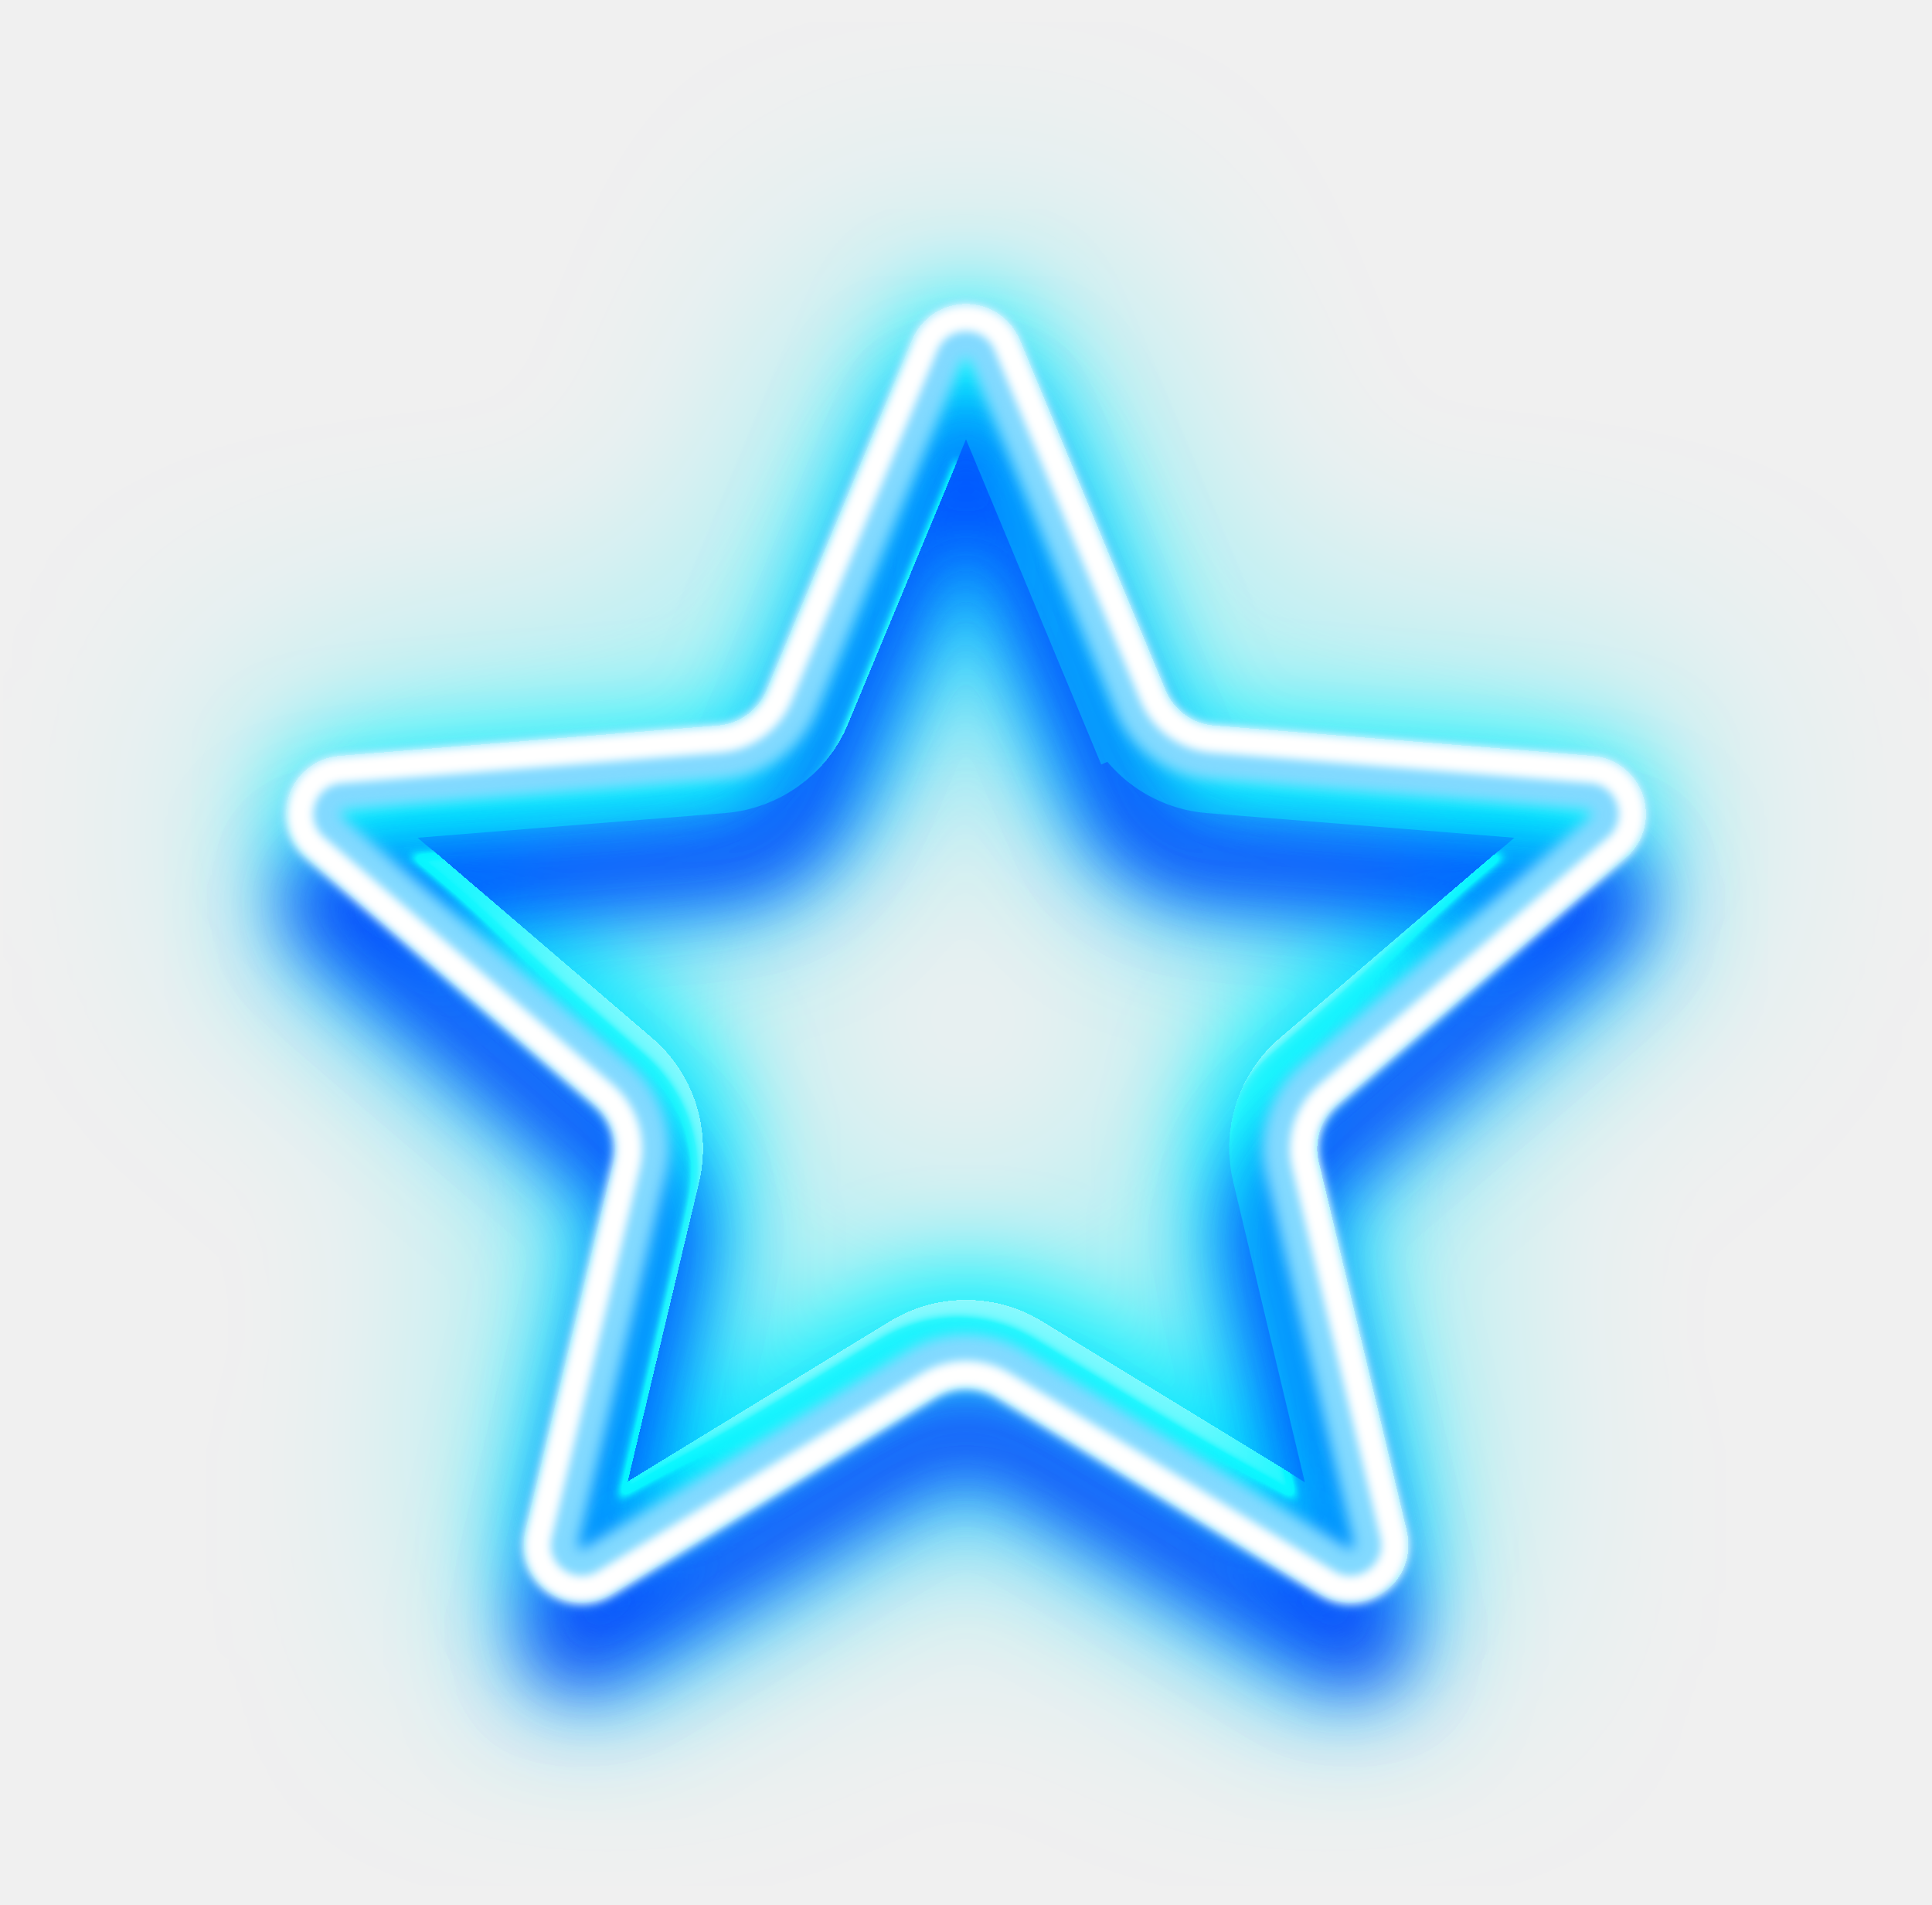
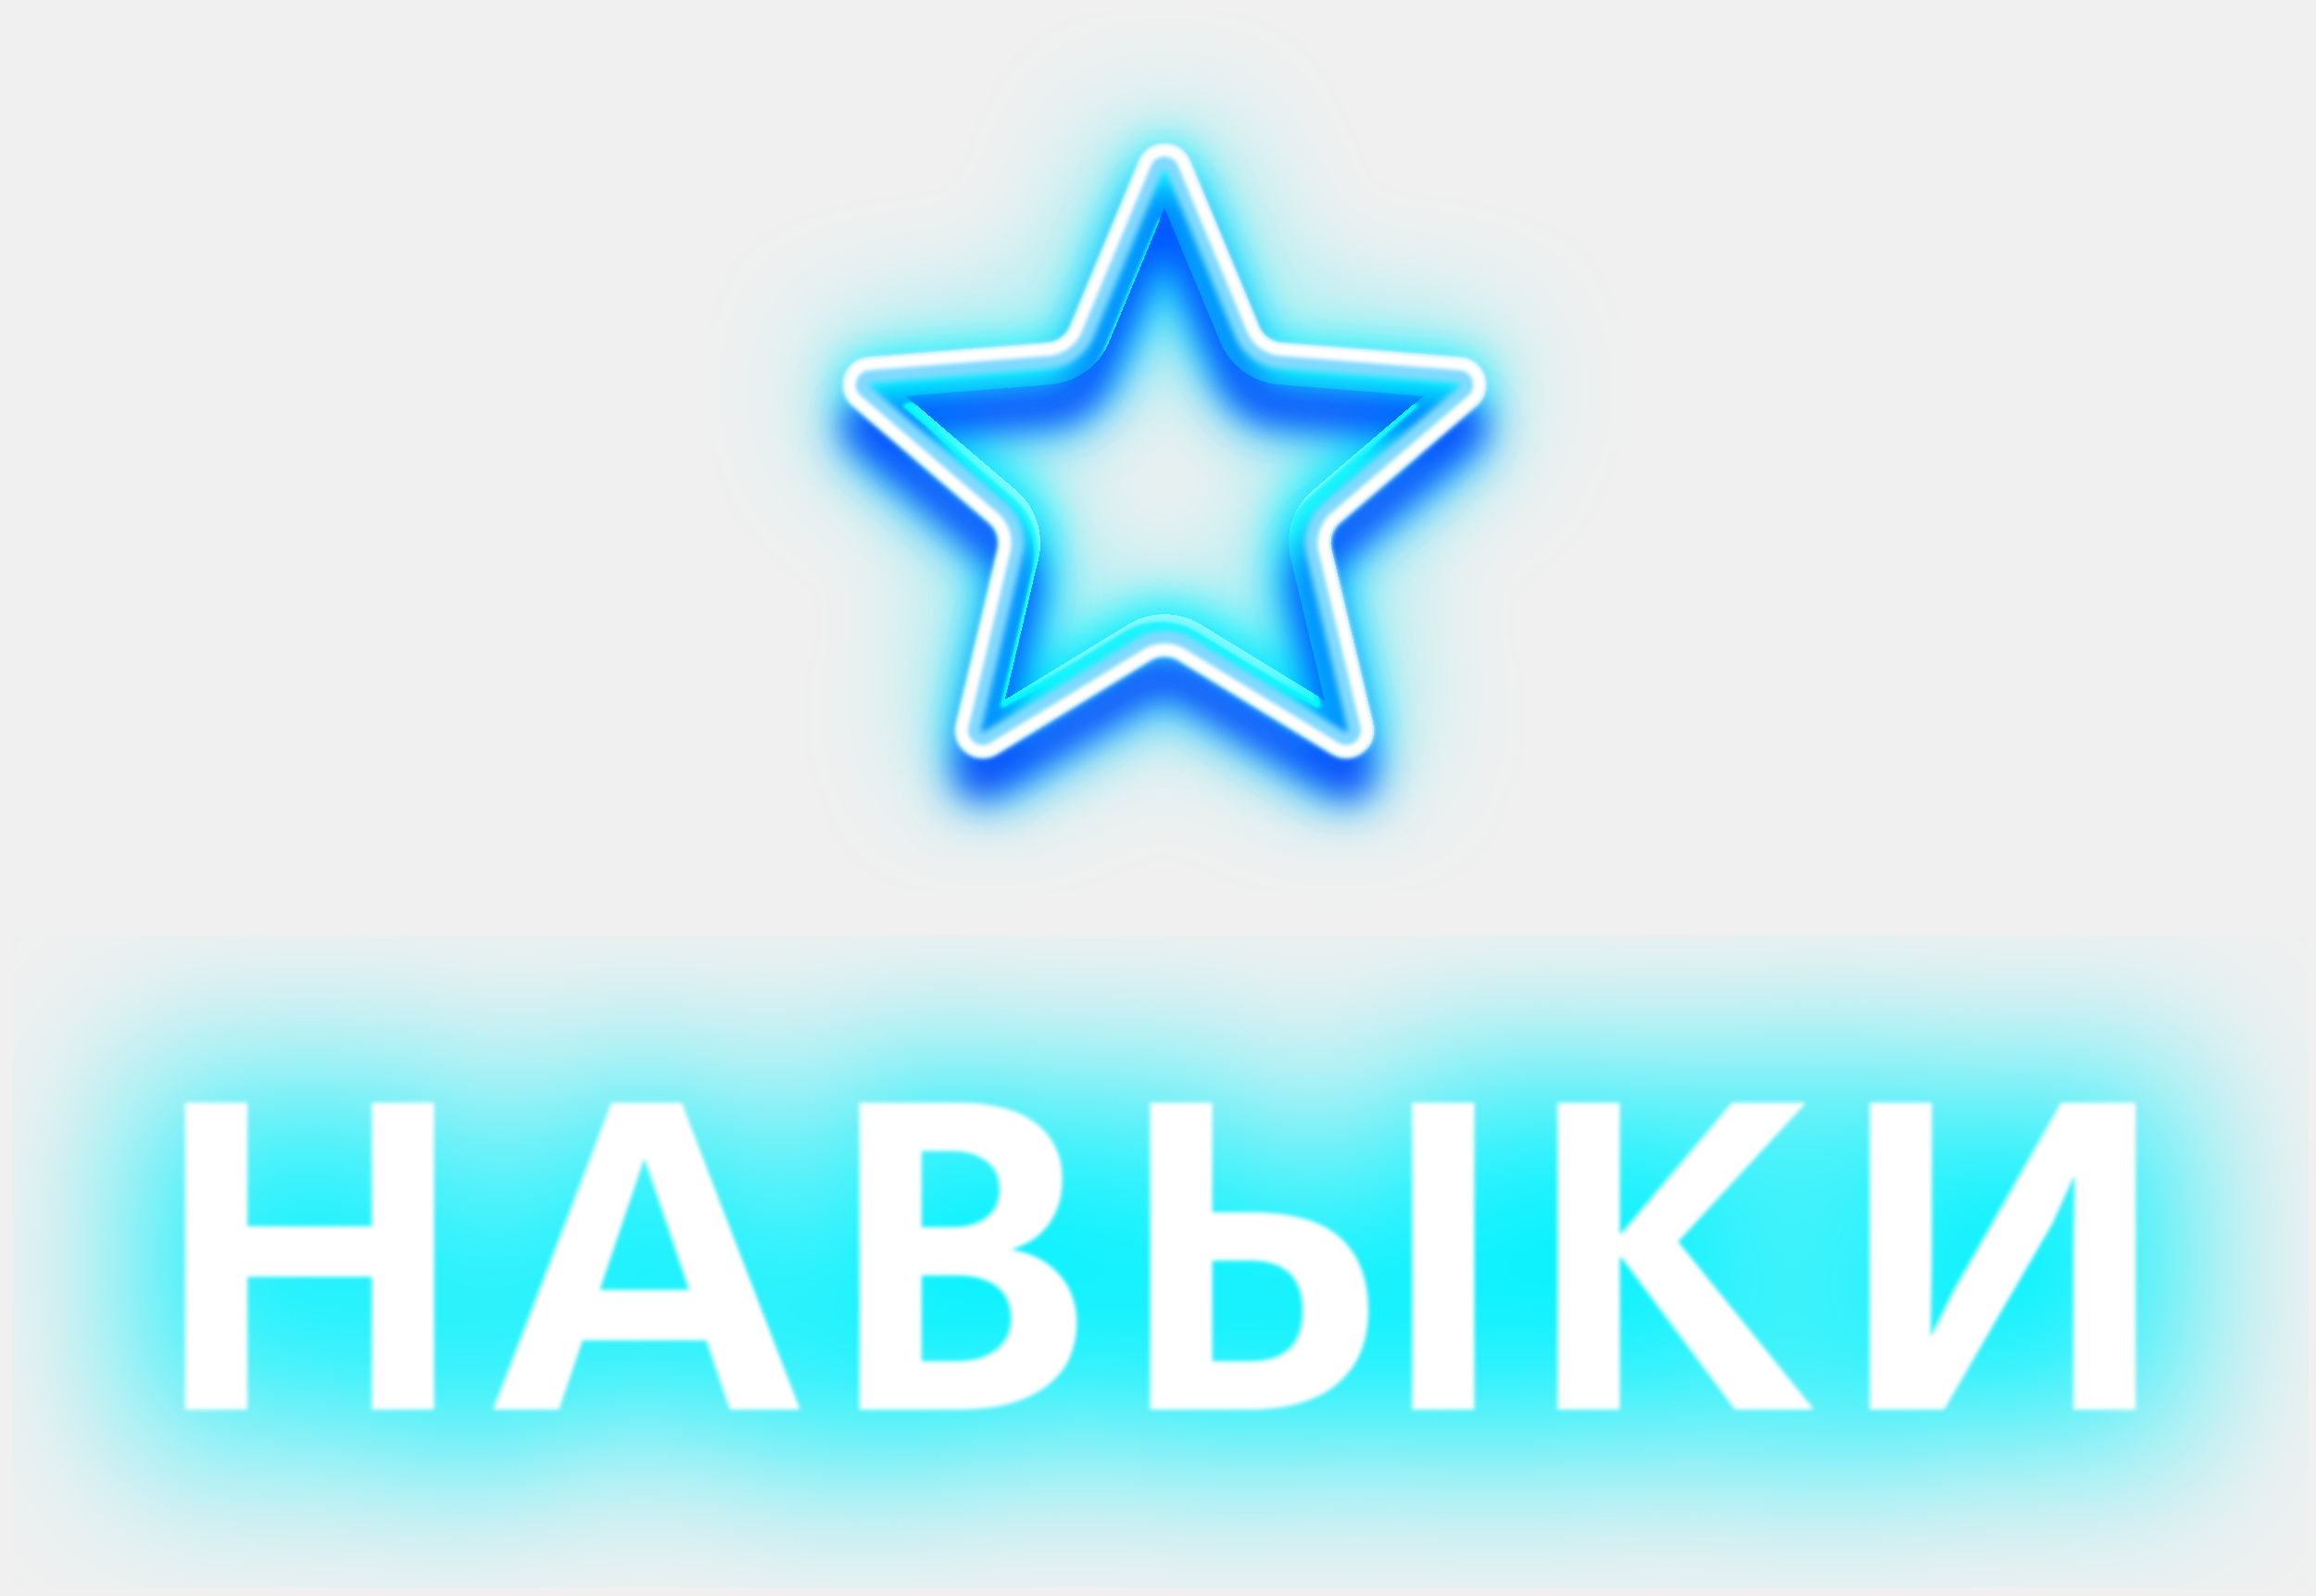
- <svg xmlns="http://www.w3.org/2000/svg" viewBox="0 0 71 70" fill="none">
-   <g style="mix-blend-mode:hard-light" filter="url(#filter0_f_474_15980)">
-     <path d="M35.023 13.108C35.199 12.683 35.8 12.683 35.977 13.108L41.336 25.992L42.819 25.375L41.336 25.992C41.873 27.284 43.088 28.166 44.482 28.278L58.392 29.393C58.85 29.43 59.036 30.002 58.687 30.301L48.089 39.379C47.027 40.289 46.563 41.717 46.887 43.077L50.125 56.651C50.232 57.098 49.745 57.452 49.353 57.212L37.444 49.938C36.251 49.209 34.749 49.209 33.556 49.938L21.647 57.212C21.254 57.452 20.768 57.098 20.875 56.651L24.113 43.077C24.437 41.717 23.973 40.289 22.911 39.379L12.313 30.301C11.964 30.002 12.15 29.43 12.608 29.393L26.518 28.278C27.912 28.166 29.127 27.284 29.664 25.992L35.023 13.108Z" stroke="#0094FF" stroke-width="3.213" />
+ <svg xmlns="http://www.w3.org/2000/svg" viewBox="0 0 180 124" fill="none">
+   <g style="mix-blend-mode:hard-light" filter="url(#filter0_f_474_15979)">
+     <path d="M90.977 13.108L96.336 25.992C96.873 27.284 98.088 28.166 99.482 28.278L113.392 29.393C113.85 29.43 114.036 30.002 113.687 30.301L103.089 39.379C102.027 40.289 101.563 41.717 101.887 43.077L105.125 56.651C105.232 57.098 104.745 57.452 104.353 57.212L92.444 49.938C91.251 49.209 89.749 49.209 88.556 49.938L76.647 57.212C76.254 57.452 75.768 57.098 75.875 56.651L79.112 43.077C79.437 41.717 78.973 40.289 77.911 39.379L67.313 30.301C66.964 30.002 67.15 29.43 67.608 29.393L81.518 28.278C82.912 28.166 84.127 27.284 84.664 25.992L90.023 13.108C90.199 12.683 90.8 12.683 90.977 13.108Z" stroke="#0094FF" stroke-width="3.213" />
  </g>
-   <g style="mix-blend-mode:hard-light" filter="url(#filter1_f_474_15980)">
-     <path d="M35.479 13.298C35.481 13.292 35.483 13.288 35.485 13.285C35.489 13.284 35.494 13.284 35.5 13.284C35.506 13.284 35.511 13.284 35.515 13.285C35.517 13.288 35.518 13.292 35.521 13.298L40.88 26.182L42.819 25.375L40.88 26.182C41.488 27.645 42.864 28.644 44.443 28.771L58.353 29.886C58.358 29.887 58.363 29.887 58.366 29.888C58.368 29.891 58.37 29.896 58.372 29.901C58.374 29.907 58.375 29.912 58.376 29.916C58.373 29.919 58.37 29.922 58.365 29.925L47.767 39.004C46.564 40.034 46.039 41.651 46.407 43.192L49.644 56.766C49.646 56.772 49.647 56.776 49.647 56.779C49.644 56.782 49.64 56.786 49.636 56.789C49.631 56.793 49.627 56.795 49.623 56.797C49.622 56.797 49.621 56.796 49.62 56.796C49.618 56.794 49.615 56.792 49.611 56.79L37.702 49.516C36.35 48.691 34.65 48.691 33.298 49.516L21.389 56.79C21.384 56.793 21.38 56.795 21.377 56.797C21.373 56.795 21.369 56.793 21.364 56.789C21.36 56.787 21.357 56.784 21.355 56.781C21.354 56.781 21.353 56.78 21.353 56.779C21.353 56.776 21.354 56.772 21.355 56.766L24.593 43.192C24.961 41.651 24.436 40.034 23.233 39.004L12.634 29.925C12.63 29.922 12.627 29.919 12.624 29.916C12.625 29.912 12.626 29.907 12.628 29.901C12.63 29.896 12.632 29.891 12.633 29.888C12.637 29.887 12.642 29.887 12.647 29.886L26.557 28.771C28.136 28.644 29.512 27.645 30.12 26.182L35.479 13.298Z" stroke="#0094FF" stroke-width="4.202" />
+   <g style="mix-blend-mode:hard-light" filter="url(#filter1_f_474_15979)">
+     <path d="M90.521 13.298L95.88 26.182C96.488 27.645 97.864 28.644 99.442 28.771L113.353 29.886C113.358 29.887 113.363 29.887 113.366 29.888C113.368 29.891 113.37 29.896 113.372 29.901C113.374 29.907 113.375 29.912 113.376 29.916C113.373 29.919 113.37 29.922 113.365 29.925L102.767 39.004C101.564 40.034 101.039 41.651 101.406 43.192L104.644 56.766C104.646 56.772 104.647 56.776 104.647 56.779C104.644 56.782 104.64 56.786 104.636 56.789C104.631 56.793 104.627 56.795 104.623 56.797C104.62 56.795 104.616 56.793 104.611 56.79L92.702 49.516C91.35 48.691 89.65 48.691 88.298 49.516L76.389 56.79C76.384 56.793 76.38 56.795 76.377 56.797C76.373 56.795 76.369 56.793 76.364 56.789C76.359 56.786 76.356 56.782 76.353 56.779C76.353 56.776 76.354 56.772 76.356 56.766L79.593 43.192C79.961 41.651 79.436 40.034 78.233 39.004L67.635 29.925C67.63 29.922 67.627 29.919 67.624 29.916C67.625 29.912 67.626 29.907 67.628 29.901C67.629 29.896 67.632 29.891 67.633 29.888C67.637 29.887 67.642 29.887 67.647 29.886L81.557 28.771C83.136 28.644 84.512 27.645 85.12 26.182L90.479 13.298C90.481 13.292 90.483 13.288 90.485 13.285C90.489 13.284 90.494 13.284 90.5 13.284C90.506 13.284 90.511 13.284 90.515 13.285C90.516 13.288 90.518 13.292 90.521 13.298Z" stroke="#0094FF" stroke-width="4.202" />
  </g>
-   <g style="mix-blend-mode:hard-light" filter="url(#filter2_ddi_474_15980)">
-     <path d="M35.023 13.108C35.199 12.683 35.8 12.683 35.977 13.108L41.336 25.992L42.819 25.375L41.336 25.992C41.873 27.284 43.088 28.166 44.482 28.278L58.392 29.393C58.85 29.43 59.036 30.002 58.687 30.301L48.089 39.379C47.027 40.289 46.563 41.717 46.887 43.077L50.125 56.651C50.232 57.098 49.745 57.452 49.353 57.212L37.444 49.938C36.251 49.209 34.749 49.209 33.556 49.938L21.647 57.212C21.254 57.452 20.768 57.098 20.875 56.651L24.113 43.077C24.437 41.717 23.973 40.289 22.911 39.379L12.313 30.301C11.964 30.002 12.15 29.43 12.608 29.393L26.518 28.278C27.912 28.166 29.127 27.284 29.664 25.992L35.023 13.108Z" stroke="#00B3FF" stroke-opacity="0.2" stroke-width="3.213" />
+   <g style="mix-blend-mode:hard-light" filter="url(#filter2_ddi_474_15979)">
+     <path d="M90.977 13.108L96.336 25.992C96.873 27.284 98.088 28.166 99.482 28.278L113.392 29.393C113.85 29.43 114.036 30.002 113.687 30.301L103.089 39.379C102.027 40.289 101.563 41.717 101.887 43.077L105.125 56.651C105.232 57.098 104.745 57.452 104.353 57.212L92.444 49.938C91.251 49.209 89.749 49.209 88.556 49.938L76.647 57.212C76.254 57.452 75.768 57.098 75.875 56.651L79.112 43.077C79.437 41.717 78.973 40.289 77.911 39.379L67.313 30.301C66.964 30.002 67.15 29.43 67.608 29.393L81.518 28.278C82.912 28.166 84.127 27.284 84.664 25.992L90.023 13.108C90.199 12.683 90.8 12.683 90.977 13.108Z" stroke="#00B3FF" stroke-opacity="0.2" stroke-width="3.213" />
  </g>
-   <g filter="url(#filter3_f_474_15980)">
-     <path d="M34.452 12.87C34.84 11.938 36.16 11.938 36.548 12.87L41.907 25.755C42.355 26.833 43.368 27.569 44.531 27.662L58.441 28.777C59.448 28.858 59.855 30.113 59.089 30.77L48.491 39.848C47.605 40.608 47.218 41.799 47.488 42.934L50.726 56.508C50.961 57.49 49.892 58.266 49.031 57.739L37.122 50.465C36.126 49.857 34.874 49.857 33.878 50.465L21.969 57.739C21.107 58.266 20.039 57.49 20.274 56.508L23.512 42.934C23.782 41.799 23.395 40.608 22.509 39.848L11.911 30.77C11.144 30.113 11.552 28.858 12.558 28.777L26.468 27.662C27.632 27.569 28.645 26.833 29.093 25.755L34.452 12.87Z" stroke="#82D9FF" stroke-width="1.977" />
+   <g filter="url(#filter3_f_474_15979)">
+     <path d="M91.548 12.87L96.907 25.755C97.355 26.833 98.368 27.569 99.531 27.662L113.442 28.777C114.448 28.858 114.856 30.113 114.089 30.77L103.491 39.848C102.605 40.608 102.218 41.799 102.488 42.934L105.726 56.508C105.96 57.49 104.892 58.266 104.031 57.739L92.122 50.465C91.126 49.857 89.874 49.857 88.878 50.465L76.969 57.739C76.107 58.266 75.039 57.49 75.274 56.508L78.511 42.934C78.782 41.799 78.395 40.608 77.509 39.848L66.911 30.77C66.144 30.113 66.552 28.858 67.558 28.777L81.469 27.662C82.632 27.569 83.645 26.833 84.093 25.755L89.452 12.87C89.84 11.938 91.16 11.938 91.548 12.87Z" stroke="#82D9FF" stroke-width="1.977" />
  </g>
-   <g filter="url(#filter4_f_474_15980)">
-     <path d="M33.996 12.681C34.552 11.343 36.448 11.343 37.004 12.681L42.363 25.565C42.74 26.472 43.592 27.091 44.571 27.169L58.481 28.285C59.925 28.4 60.511 30.203 59.411 31.145L48.813 40.224C48.067 40.862 47.742 41.864 47.969 42.819L51.207 56.393C51.543 57.803 50.01 58.917 48.773 58.161L36.864 50.887C36.027 50.376 34.973 50.376 34.135 50.887L22.226 58.161C20.99 58.917 19.456 57.803 19.793 56.393L23.031 42.819C23.258 41.864 22.933 40.862 22.187 40.224L11.589 31.145C10.489 30.203 11.075 28.4 12.519 28.285L26.429 27.169C27.407 27.091 28.26 26.472 28.637 25.565L33.996 12.681Z" stroke="white" stroke-width="0.989" />
+   <g filter="url(#filter4_f_474_15979)">
+     <path d="M92.004 12.681L97.363 25.565C97.74 26.472 98.592 27.091 99.571 27.169L113.481 28.285C114.925 28.4 115.511 30.203 114.411 31.145L103.813 40.224C103.067 40.862 102.742 41.864 102.969 42.819L106.207 56.393C106.543 57.803 105.01 58.917 103.773 58.161L91.864 50.887C91.027 50.376 89.973 50.376 89.135 50.887L77.226 58.161C75.99 58.917 74.457 57.803 74.793 56.393L78.031 42.819C78.258 41.864 77.933 40.862 77.187 40.224L66.589 31.145C65.489 30.203 66.075 28.4 67.519 28.285L81.429 27.169C82.407 27.091 83.26 26.472 83.637 25.565L88.996 12.681C89.552 11.343 91.448 11.343 92.004 12.681Z" stroke="white" stroke-width="0.989" />
+   </g>
+   <g style="mix-blend-mode:hard-light" filter="url(#filter5_f_474_15979)">
+     <path d="M19.221 86.14H22.124V83.237H19.221V86.14ZM19.221 95.745H16.318V98.648H19.221V95.745ZM28.894 95.745V98.648H31.797V95.745H28.894ZM28.894 86.14V83.237H25.991V86.14H28.894ZM33.73 86.14H36.633V83.237H33.73V86.14ZM33.73 109.982V112.885H36.633V109.982H33.73ZM28.894 109.982H25.991V112.885H28.894V109.982ZM28.894 99.662H31.797V96.758H28.894V99.662ZM19.221 99.662V96.758H16.318V99.662H19.221ZM19.221 109.982V112.885H22.124V109.982H19.221ZM14.384 109.982H11.481V112.885H14.384V109.982ZM14.384 86.14V83.237H11.481V86.14H14.384ZM16.318 86.14V95.745H22.124V86.14H16.318ZM19.221 98.648H28.894V92.842H19.221V98.648ZM31.797 95.745V86.14H25.991V95.745H31.797ZM28.894 89.043H33.73V83.237H28.894V89.043ZM30.827 86.14V109.982H36.633V86.14H30.827ZM33.73 107.079H28.894V112.885H33.73V107.079ZM31.797 109.982V99.662H25.991V109.982H31.797ZM28.894 96.758H19.221V102.565H28.894V96.758ZM16.318 99.662V109.982H22.124V99.662H16.318ZM19.221 107.079H14.384V112.885H19.221V107.079ZM17.287 109.982V86.14H11.481V109.982H17.287ZM14.384 89.043H19.221V83.237H14.384V89.043ZM47.525 86.14V83.237H45.533L44.816 85.095L47.525 86.14ZM52.974 86.14L55.683 85.095L54.966 83.237H52.974V86.14ZM62.17 109.982V112.885H66.402L64.879 108.937L62.17 109.982ZM56.721 109.982L53.974 110.921L54.645 112.885H56.721V109.982ZM54.882 104.6L57.629 103.661L56.957 101.697H54.882V104.6ZM45.277 104.6V101.697H43.201L42.53 103.661L45.277 104.6ZM43.438 109.982V112.885H45.513L46.185 110.921L43.438 109.982ZM38.328 109.982L35.62 108.937L34.097 112.885H38.328V109.982ZM53.553 100.683V103.586H57.602L56.303 99.751L53.553 100.683ZM50.113 90.534L52.863 89.602L52.195 87.63H50.113V90.534ZM50.045 90.534V87.63H47.964L47.296 89.602L50.045 90.534ZM46.605 100.683L43.856 99.751L42.556 103.586H46.605V100.683ZM47.525 89.043H52.974V83.237H47.525V89.043ZM50.266 87.184L59.462 111.026L64.879 108.937L55.683 85.095L50.266 87.184ZM62.17 107.079H56.721V112.885H62.17V107.079ZM59.468 109.043L57.629 103.661L52.135 105.539L53.974 110.921L59.468 109.043ZM54.882 101.697H45.277V107.503H54.882V101.697ZM42.53 103.661L40.691 109.043L46.185 110.921L48.024 105.539L42.53 103.661ZM43.438 107.079H38.328V112.885H43.438V107.079ZM41.037 111.026L50.233 87.184L44.816 85.095L35.62 108.937L41.037 111.026ZM56.303 99.751L52.863 89.602L47.364 91.465L50.804 101.615L56.303 99.751ZM50.113 87.63H50.045V93.436H50.113V87.63ZM47.296 89.602L43.856 99.751L49.355 101.615L52.795 91.465L47.296 89.602ZM46.605 103.586H53.553V97.78H46.605V103.586ZM77.82 86.514L77.1 89.327L77.131 89.335L77.162 89.342L77.82 86.514ZM80.306 87.604L78.59 89.945L78.633 89.977L78.678 90.008L80.306 87.604ZM81.941 89.444L79.36 90.773L79.385 90.82L79.411 90.867L81.941 89.444ZM82.18 94.314L79.478 93.253L79.478 93.253L82.18 94.314ZM81.226 95.915L79.062 93.979L79.033 94.012L79.005 94.045L81.226 95.915ZM80 96.937L81.399 99.48L81.399 99.48L80 96.937ZM78.671 97.516L77.797 94.747L75.768 95.388V97.516H78.671ZM78.671 97.584H75.768V100.055L78.208 100.45L78.671 97.584ZM82.316 99.491L80.122 101.393L80.134 101.406L80.146 101.42L82.316 99.491ZM83.269 105.588L80.523 104.646L80.515 104.67L80.507 104.694L83.269 105.588ZM81.839 107.734L79.856 105.614L79.838 105.63L79.821 105.646L81.839 107.734ZM78.978 109.369L79.912 112.117L79.927 112.112L79.942 112.107L78.978 109.369ZM66.784 109.982H63.881V112.885H66.784V109.982ZM66.784 86.14V83.237H63.881V86.14H66.784ZM71.621 95.813H68.718V98.716H71.621V95.813ZM75.844 95.506L74.745 92.819L74.723 92.828L74.701 92.838L75.844 95.506ZM77.002 94.757L79.136 96.726L79.172 96.687L79.207 96.646L77.002 94.757ZM77.547 93.769L74.742 93.021L74.742 93.021L77.547 93.769ZM77.582 92.1L74.704 92.484L74.716 92.577L74.735 92.67L77.582 92.1ZM77.105 91.112L74.822 92.906L74.86 92.955L74.9 93.002L77.105 91.112ZM75.947 90.261L77.199 87.642L77.199 87.642L75.947 90.261ZM71.621 89.886V86.983H68.718V89.886H71.621ZM71.621 106.235H68.718V109.138H71.621V106.235ZM76.253 105.963L77.171 108.717L77.222 108.7L77.272 108.681L76.253 105.963ZM77.582 105.213L79.483 107.407L79.523 107.372L79.562 107.336L77.582 105.213ZM78.331 104.157L81.015 105.263L81.026 105.236L81.037 105.21L78.331 104.157ZM78.365 101.671L75.611 102.589L75.619 102.613L75.627 102.637L78.365 101.671ZM77.684 100.615L75.631 102.668L75.669 102.706L75.708 102.743L77.684 100.615ZM76.389 99.866L75.37 102.584L75.42 102.603L75.471 102.62L76.389 99.866ZM71.621 99.559V96.656H68.718V99.559H71.621ZM74.618 89.043C75.569 89.043 76.391 89.145 77.1 89.327L78.539 83.702C77.296 83.384 75.984 83.237 74.618 83.237V89.043ZM77.162 89.342C77.827 89.496 78.278 89.717 78.59 89.945L82.023 85.263C80.972 84.493 79.766 83.987 78.478 83.687L77.162 89.342ZM78.678 90.008C78.983 90.215 79.199 90.46 79.36 90.773L84.522 88.114C83.911 86.929 83.037 85.948 81.934 85.201L78.678 90.008ZM79.411 90.867C79.531 91.08 79.651 91.433 79.651 92.032H85.457C85.457 90.633 85.169 89.26 84.471 88.02L79.411 90.867ZM79.651 92.032C79.651 92.657 79.561 93.039 79.478 93.253L84.882 95.376C85.297 94.318 85.457 93.178 85.457 92.032H79.651ZM79.478 93.253C79.332 93.624 79.181 93.847 79.062 93.979L83.389 97.851C84.043 97.121 84.528 96.276 84.882 95.376L79.478 93.253ZM79.005 94.045C78.852 94.227 78.715 94.33 78.601 94.393L81.399 99.48C82.192 99.044 82.874 98.465 83.447 97.785L79.005 94.045ZM78.601 94.393C78.29 94.564 78.023 94.676 77.797 94.747L79.546 100.284C80.183 100.083 80.801 99.809 81.399 99.48L78.601 94.393ZM75.768 97.516V97.584H81.575V97.516H75.768ZM78.208 100.45C79.191 100.609 79.751 100.964 80.122 101.393L84.51 97.59C83.11 95.975 81.24 95.059 79.135 94.718L78.208 100.45ZM80.146 101.42C80.535 101.858 80.775 102.41 80.775 103.272H86.581C86.581 101.136 85.913 99.168 84.486 97.562L80.146 101.42ZM80.775 103.272C80.775 103.665 80.704 104.118 80.523 104.646L86.016 106.529C86.379 105.468 86.581 104.378 86.581 103.272H80.775ZM80.507 104.694C80.435 104.917 80.268 105.228 79.856 105.614L83.822 109.854C84.818 108.922 85.604 107.803 86.032 106.482L80.507 104.694ZM79.821 105.646C79.53 105.928 78.984 106.289 78.014 106.63L79.942 112.107C81.424 111.586 82.785 110.857 83.857 109.821L79.821 105.646ZM78.044 106.62C77.252 106.889 76.044 107.079 74.312 107.079V112.885C76.394 112.885 78.297 112.666 79.912 112.117L78.044 106.62ZM74.312 107.079H66.784V112.885H74.312V107.079ZM69.688 109.982V86.14H63.881V109.982H69.688ZM66.784 89.043H74.618V83.237H66.784V89.043ZM71.621 98.716H73.971V92.91H71.621V98.716ZM73.971 98.716C74.962 98.716 76.018 98.59 76.988 98.175L74.701 92.838C74.72 92.83 74.678 92.85 74.55 92.871C74.422 92.892 74.233 92.91 73.971 92.91V98.716ZM76.944 98.193C77.708 97.88 78.494 97.421 79.136 96.726L74.869 92.788C74.92 92.733 74.949 92.717 74.931 92.728C74.913 92.74 74.856 92.774 74.745 92.819L76.944 98.193ZM79.207 96.646C79.71 96.059 80.13 95.35 80.353 94.517L74.742 93.021C74.762 92.949 74.786 92.897 74.801 92.869C74.816 92.842 74.82 92.842 74.798 92.868L79.207 96.646ZM80.353 94.517C80.49 94 80.587 93.436 80.587 92.85H74.781C74.781 92.826 74.782 92.827 74.778 92.858C74.773 92.889 74.763 92.943 74.742 93.021L80.353 94.517ZM80.587 92.85C80.587 92.383 80.501 91.892 80.428 91.531L74.735 92.67C74.761 92.801 74.775 92.887 74.782 92.935C74.785 92.958 74.785 92.964 74.784 92.954C74.784 92.947 74.781 92.909 74.781 92.85H80.587ZM80.459 91.716C80.325 90.709 79.866 89.874 79.309 89.223L74.9 93.002C74.888 92.987 74.747 92.811 74.704 92.484L80.459 91.716ZM79.387 89.319C78.769 88.532 77.962 88.007 77.199 87.642L74.694 92.88C74.824 92.942 74.888 92.985 74.908 93C74.927 93.014 74.886 92.987 74.822 92.906L79.387 89.319ZM77.199 87.642C76.119 87.125 74.897 86.983 73.767 86.983V92.789C74.108 92.789 74.353 92.813 74.518 92.841C74.686 92.87 74.73 92.897 74.694 92.88L77.199 87.642ZM73.767 86.983H71.621V92.789H73.767V86.983ZM68.718 89.886V95.813H74.524V89.886H68.718ZM71.621 109.138H74.312V103.332H71.621V109.138ZM74.312 109.138C75.284 109.138 76.256 109.022 77.171 108.717L75.335 103.209C75.161 103.267 74.839 103.332 74.312 103.332V109.138ZM77.272 108.681C78.051 108.389 78.818 107.983 79.483 107.407L75.68 103.019C75.664 103.034 75.545 103.128 75.234 103.244L77.272 108.681ZM79.562 107.336C80.172 106.766 80.68 106.077 81.015 105.263L75.646 103.052C75.653 103.035 75.659 103.028 75.657 103.031C75.654 103.035 75.639 103.055 75.601 103.091L79.562 107.336ZM81.037 105.21C81.324 104.471 81.472 103.695 81.472 102.897H75.666C75.666 102.963 75.656 103.026 75.625 103.105L81.037 105.21ZM81.472 102.897C81.472 102.155 81.354 101.418 81.102 100.705L75.627 102.637C75.648 102.696 75.666 102.777 75.666 102.897H81.472ZM81.119 100.753C80.828 99.879 80.331 99.112 79.659 98.488L75.708 102.743C75.696 102.732 75.675 102.709 75.653 102.674C75.631 102.64 75.617 102.609 75.611 102.589L81.119 100.753ZM79.736 98.562C79.024 97.85 78.165 97.398 77.307 97.112L75.471 102.62C75.704 102.697 75.708 102.745 75.631 102.668L79.736 98.562ZM77.409 97.148C76.428 96.78 75.359 96.656 74.312 96.656V102.462C74.945 102.462 75.261 102.543 75.37 102.584L77.409 97.148ZM74.312 96.656H71.621V102.462H74.312V96.656ZM68.718 99.559V106.235H74.524V99.559H68.718ZM89.376 86.14V83.237H86.473V86.14H89.376ZM94.212 86.14H97.115V83.237H94.212V86.14ZM94.212 94.655H91.309V97.558H94.212V94.655ZM104.158 96.63L102.208 98.781L102.208 98.781L104.158 96.63ZM105.759 105.486L108.44 106.598L108.445 106.586L108.45 106.575L105.759 105.486ZM104.022 107.904L105.938 110.085L105.942 110.081L104.022 107.904ZM89.376 109.982H86.473V112.885H89.376V109.982ZM94.212 98.401V95.498H91.309V98.401H94.212ZM94.212 106.235H91.309V109.138H94.212V106.235ZM109.744 86.14V83.237H106.84V86.14H109.744ZM114.58 86.14H117.483V83.237H114.58V86.14ZM114.58 109.982V112.885H117.483V109.982H114.58ZM109.744 109.982H106.84V112.885H109.744V109.982ZM89.376 89.043H94.212V83.237H89.376V89.043ZM91.309 86.14V94.655H97.115V86.14H91.309ZM94.212 97.558H97.141V91.752H94.212V97.558ZM97.141 97.558C100.08 97.558 101.542 98.177 102.208 98.781L106.107 94.479C103.867 92.449 100.651 91.752 97.141 91.752V97.558ZM102.208 98.781C102.903 99.411 103.435 100.433 103.435 102.318H109.241C109.241 99.253 108.319 96.484 106.107 94.479L102.208 98.781ZM103.435 102.318C103.435 103.15 103.297 103.83 103.068 104.397L108.45 106.575C108.992 105.234 109.241 103.803 109.241 102.318H103.435ZM103.077 104.374C102.864 104.888 102.549 105.332 102.101 105.727L105.942 110.081C107.038 109.114 107.881 107.946 108.44 106.598L103.077 104.374ZM102.105 105.723C101.718 106.063 101.145 106.399 100.291 106.667L102.029 112.207C103.492 111.748 104.826 111.062 105.938 110.085L102.105 105.723ZM100.291 106.667C99.475 106.923 98.439 107.079 97.141 107.079V112.885C98.886 112.885 100.529 112.677 102.029 112.207L100.291 106.667ZM97.141 107.079H89.376V112.885H97.141V107.079ZM92.279 109.982V86.14H86.473V109.982H92.279ZM104.132 102.318C104.132 100.533 103.66 98.668 102.215 97.284C100.794 95.923 98.921 95.498 97.141 95.498V101.304C98.087 101.304 98.257 101.533 98.198 101.477C98.117 101.398 98.326 101.492 98.326 102.318H104.132ZM97.141 95.498H94.212V101.304H97.141V95.498ZM91.309 98.401V106.235H97.115V98.401H91.309ZM94.212 109.138H97.141V103.332H94.212V109.138ZM97.141 109.138C98.921 109.138 100.794 108.714 102.215 107.352C103.66 105.968 104.132 104.104 104.132 102.318H98.326C98.326 103.144 98.117 103.238 98.198 103.16C98.257 103.104 98.087 103.332 97.141 103.332V109.138ZM109.744 89.043H114.58V83.237H109.744V89.043ZM111.677 86.14V109.982H117.483V86.14H111.677ZM114.58 107.079H109.744V112.885H114.58V107.079ZM112.647 109.982V86.14H106.84V109.982H112.647ZM125.884 86.14H128.787V83.237H125.884V86.14ZM125.884 96.324H122.981V99.227H125.884V96.324ZM125.986 96.324V99.227H127.333L128.202 98.199L125.986 96.324ZM134.603 86.14V83.237H133.257L132.387 84.264L134.603 86.14ZM140.359 86.14L142.495 88.107L146.98 83.237H140.359V86.14ZM130.414 96.937L128.279 94.97L126.58 96.814L128.157 98.763L130.414 96.937ZM140.972 109.982V112.885H147.057L143.229 108.155L140.972 109.982ZM134.842 109.982L132.516 111.719L133.387 112.885H134.842V109.982ZM125.986 98.129L128.312 96.391L127.441 95.226H125.986V98.129ZM125.884 98.129V95.226H122.981V98.129H125.884ZM125.884 109.982V112.885H128.787V109.982H125.884ZM121.047 109.982H118.144V112.885H121.047V109.982ZM121.047 86.14V83.237H118.144V86.14H121.047ZM122.981 86.14V96.324H128.787V86.14H122.981ZM125.884 99.227H125.986V93.421H125.884V99.227ZM128.202 98.199L136.819 88.015L132.387 84.264L123.77 94.448L128.202 98.199ZM134.603 89.043H140.359V83.237H134.603V89.043ZM138.224 84.173L128.279 94.97L132.549 98.904L142.495 88.107L138.224 84.173ZM128.157 98.763L138.716 111.808L143.229 108.155L132.67 95.11L128.157 98.763ZM140.972 107.079H134.842V112.885H140.972V107.079ZM137.167 108.244L128.312 96.391L123.66 99.866L132.516 111.719L137.167 108.244ZM125.986 95.226H125.884V101.032H125.986V95.226ZM122.981 98.129V109.982H128.787V98.129H122.981ZM125.884 107.079H121.047V112.885H125.884V107.079ZM123.951 109.982V86.14H118.144V109.982H123.951ZM121.047 89.043H125.884V83.237H121.047V89.043ZM150.138 86.14H153.041V83.237H150.138V86.14ZM150.138 98.401L153.041 98.453L153.041 98.427V98.401H150.138ZM150.036 104.191L147.134 104.14L147.081 107.095H150.036V104.191ZM150.138 104.191V107.095H151.948L152.745 105.469L150.138 104.191ZM151.841 100.717L149.322 99.275L149.276 99.356L149.235 99.44L151.841 100.717ZM160.186 86.14V83.237H158.503L157.666 84.698L160.186 86.14ZM165.976 86.14H168.879V83.237H165.976V86.14ZM165.976 109.982V112.885H168.879V109.982H165.976ZM161.14 109.982H158.237V112.885H161.14V109.982ZM161.14 97.686L158.237 97.635L158.237 97.66V97.686H161.14ZM161.242 91.93L164.144 91.981L164.197 89.027H161.242V91.93ZM161.14 91.93V89.027H159.267L158.495 90.732L161.14 91.93ZM159.505 95.54L162.013 97.002L162.088 96.873L162.149 96.738L159.505 95.54ZM151.092 109.982V112.885H152.761L153.6 111.443L151.092 109.982ZM145.302 109.982H142.399V112.885H145.302V109.982ZM145.302 86.14V83.237H142.399V86.14H145.302ZM147.235 86.14V98.401H153.041V86.14H147.235ZM147.236 98.35L147.134 104.14L152.939 104.243L153.041 98.453L147.236 98.35ZM150.036 107.095H150.138V101.288H150.036V107.095ZM152.745 105.469L154.448 101.995L149.235 99.44L147.532 102.914L152.745 105.469ZM154.361 102.16L162.705 87.582L157.666 84.698L149.322 99.275L154.361 102.16ZM160.186 89.043H165.976V83.237H160.186V89.043ZM163.073 86.14V109.982H168.879V86.14H163.073ZM165.976 107.079H161.14V112.885H165.976V107.079ZM164.043 109.982V97.686H158.237V109.982H164.043ZM164.042 97.738L164.144 91.981L158.339 91.878L158.237 97.635L164.042 97.738ZM161.242 89.027H161.14V94.833H161.242V89.027ZM158.495 90.732L156.86 94.343L162.149 96.738L163.784 93.127L158.495 90.732ZM156.996 94.079L148.584 108.52L153.6 111.443L162.013 97.002L156.996 94.079ZM151.092 107.079H145.302V112.885H151.092V107.079ZM148.205 109.982V86.14H142.399V109.982H148.205ZM145.302 89.043H150.138V83.237H145.302V89.043Z" fill="#0094FF" />
+   </g>
+   <g filter="url(#filter6_f_474_15979)">
+     <path d="M19.221 85.717V95.322H28.894V85.717H33.73V109.559H28.894V99.239H19.221V109.559H14.384V85.717H19.221ZM47.525 85.717H52.974L62.17 109.559H56.721L54.882 104.177H45.277L43.438 109.559H38.328L47.525 85.717ZM53.553 100.261L50.113 90.111H50.045L46.605 100.261H53.553ZM74.618 85.717C75.776 85.717 76.844 85.842 77.82 86.092C78.796 86.319 79.625 86.682 80.306 87.182C81.01 87.658 81.555 88.272 81.941 89.021C82.35 89.747 82.554 90.61 82.554 91.609C82.554 92.495 82.429 93.256 82.18 93.891C81.93 94.527 81.612 95.061 81.226 95.492C80.863 95.924 80.454 96.264 80 96.514C79.546 96.764 79.103 96.957 78.671 97.093V97.161C80.215 97.411 81.43 98.047 82.316 99.069C83.224 100.09 83.678 101.35 83.678 102.849C83.678 103.598 83.542 104.37 83.269 105.165C83.02 105.937 82.543 106.652 81.839 107.311C81.158 107.969 80.204 108.514 78.978 108.946C77.775 109.355 76.219 109.559 74.312 109.559H66.784V85.717H74.618ZM71.621 95.39H73.971C74.743 95.39 75.368 95.288 75.844 95.084C76.344 94.879 76.73 94.629 77.002 94.334C77.275 94.016 77.457 93.687 77.547 93.346C77.638 93.006 77.684 92.699 77.684 92.427C77.684 92.268 77.65 92.018 77.582 91.677C77.536 91.337 77.377 91.008 77.105 90.69C76.855 90.372 76.469 90.088 75.947 89.838C75.424 89.588 74.698 89.464 73.767 89.464H71.621V95.39ZM71.621 105.812H74.312C75.061 105.812 75.708 105.721 76.253 105.54C76.798 105.335 77.241 105.086 77.582 104.791C77.922 104.473 78.172 104.121 78.331 103.735C78.49 103.326 78.569 102.906 78.569 102.474C78.569 102.043 78.501 101.634 78.365 101.248C78.229 100.84 78.001 100.488 77.684 100.192C77.366 99.874 76.934 99.625 76.389 99.443C75.844 99.239 75.152 99.137 74.312 99.137H71.621V105.812ZM89.376 85.717H94.212V94.232H97.141C100.366 94.232 102.705 94.891 104.158 96.207C105.611 97.524 106.338 99.42 106.338 101.895C106.338 103.053 106.145 104.109 105.759 105.063C105.373 105.994 104.794 106.8 104.022 107.481C103.272 108.14 102.319 108.651 101.16 109.014C100.002 109.377 98.663 109.559 97.141 109.559H89.376V85.717ZM101.229 101.895C101.229 99.284 99.866 97.978 97.141 97.978H94.212V105.812H97.141C99.866 105.812 101.229 104.507 101.229 101.895ZM109.744 85.717H114.58V109.559H109.744V85.717ZM125.884 85.717V95.901H125.986L134.603 85.717H140.359L130.414 96.514L140.972 109.559H134.842L125.986 97.706H125.884V109.559H121.047V85.717H125.884ZM150.138 85.717V97.978L150.036 103.769H150.138L151.841 100.295L160.186 85.717H165.976V109.559H161.14V97.263L161.242 91.507H161.14L159.505 95.118L151.092 109.559H145.302V85.717H150.138Z" fill="white" />
  </g>
  <defs>
-     <filter id="filter0_f_474_15980" x="0.141" y="0.801" width="70.718" height="68.481" filterUnits="userSpaceOnUse" color-interpolation-filters="sRGB">
+     <filter id="filter0_f_474_15979" x="55.141" y="0.801" width="70.718" height="68.481" filterUnits="userSpaceOnUse" color-interpolation-filters="sRGB">
      <feFlood flood-opacity="0" result="BackgroundImageFix" />
      <feBlend mode="normal" in="SourceGraphic" in2="BackgroundImageFix" result="shape" />
-       <feGaussianBlur stdDeviation="5.191" result="effect1_foregroundBlur_474_15980" />
+       <feGaussianBlur stdDeviation="5.191" result="effect1_foregroundBlur_474_15979" />
    </filter>
-     <filter id="filter1_f_474_15980" x="7.062" y="7.722" width="56.876" height="54.639" filterUnits="userSpaceOnUse" color-interpolation-filters="sRGB">
+     <filter id="filter1_f_474_15979" x="62.062" y="7.722" width="56.876" height="54.639" filterUnits="userSpaceOnUse" color-interpolation-filters="sRGB">
      <feFlood flood-opacity="0" result="BackgroundImageFix" />
      <feBlend mode="normal" in="SourceGraphic" in2="BackgroundImageFix" result="shape" />
-       <feGaussianBlur stdDeviation="1.73" result="effect1_foregroundBlur_474_15980" />
+       <feGaussianBlur stdDeviation="1.73" result="effect1_foregroundBlur_474_15979" />
    </filter>
-     <filter id="filter2_ddi_474_15980" x="6.024" y="10.145" width="58.952" height="56.716" filterUnits="userSpaceOnUse" color-interpolation-filters="sRGB">
+     <filter id="filter2_ddi_474_15979" x="61.024" y="10.145" width="58.952" height="56.716" filterUnits="userSpaceOnUse" color-interpolation-filters="sRGB">
      <feFlood flood-opacity="0" result="BackgroundImageFix" />
      <feColorMatrix in="SourceAlpha" type="matrix" values="0 0 0 0 0 0 0 0 0 0 0 0 0 0 0 0 0 0 127 0" result="hardAlpha" />
      <feOffset dy="3.213" />
      <feGaussianBlur stdDeviation="1.236" />
      <feColorMatrix type="matrix" values="0 0 0 0 0 0 0 0 0 0.051 0 0 0 0 0.082 0 0 0 0.7 0" />
-       <feBlend mode="multiply" in2="BackgroundImageFix" result="effect1_dropShadow_474_15980" />
+       <feBlend mode="multiply" in2="BackgroundImageFix" result="effect1_dropShadow_474_15979" />
      <feColorMatrix in="SourceAlpha" type="matrix" values="0 0 0 0 0 0 0 0 0 0 0 0 0 0 0 0 0 0 127 0" result="hardAlpha" />
      <feOffset dy="3.46" />
      <feGaussianBlur stdDeviation="2.249" />
      <feColorMatrix type="matrix" values="0 0 0 0 0 0 0 0 0 0.4 0 0 0 0 1 0 0 0 1 0" />
-       <feBlend mode="color-dodge" in2="effect1_dropShadow_474_15980" result="effect2_dropShadow_474_15980" />
-       <feBlend mode="normal" in="SourceGraphic" in2="effect2_dropShadow_474_15980" result="shape" />
+       <feBlend mode="color-dodge" in2="effect1_dropShadow_474_15979" result="effect2_dropShadow_474_15979" />
+       <feBlend mode="normal" in="SourceGraphic" in2="effect2_dropShadow_474_15979" result="shape" />
      <feColorMatrix in="SourceAlpha" type="matrix" values="0 0 0 0 0 0 0 0 0 0 0 0 0 0 0 0 0 0 127 0" result="hardAlpha" />
      <feOffset dx="-0.321" dy="0.643" />
      <feGaussianBlur stdDeviation="0.161" />
      <feComposite in2="hardAlpha" operator="arithmetic" k2="-1" k3="1" />
      <feColorMatrix type="matrix" values="0 0 0 0 1 0 0 0 0 1 0 0 0 0 1 0 0 0 0.5 0" />
-       <feBlend mode="normal" in2="shape" result="effect3_innerShadow_474_15980" />
+       <feBlend mode="normal" in2="shape" result="effect3_innerShadow_474_15979" />
    </filter>
-     <filter id="filter3_f_474_15980" x="10.028" y="10.688" width="50.943" height="48.707" filterUnits="userSpaceOnUse" color-interpolation-filters="sRGB">
+     <filter id="filter3_f_474_15979" x="65.028" y="10.688" width="50.943" height="48.707" filterUnits="userSpaceOnUse" color-interpolation-filters="sRGB">
      <feFlood flood-opacity="0" result="BackgroundImageFix" />
      <feBlend mode="normal" in="SourceGraphic" in2="BackgroundImageFix" result="shape" />
-       <feGaussianBlur stdDeviation="0.247" result="effect1_foregroundBlur_474_15980" />
+       <feGaussianBlur stdDeviation="0.247" result="effect1_foregroundBlur_474_15979" />
    </filter>
-     <filter id="filter4_f_474_15980" x="10.193" y="10.853" width="50.614" height="48.377" filterUnits="userSpaceOnUse" color-interpolation-filters="sRGB">
+     <filter id="filter4_f_474_15979" x="65.193" y="10.853" width="50.614" height="48.377" filterUnits="userSpaceOnUse" color-interpolation-filters="sRGB">
      <feFlood flood-opacity="0" result="BackgroundImageFix" />
      <feBlend mode="normal" in="SourceGraphic" in2="BackgroundImageFix" result="shape" />
-       <feGaussianBlur stdDeviation="0.165" result="effect1_foregroundBlur_474_15980" />
+       <feGaussianBlur stdDeviation="0.165" result="effect1_foregroundBlur_474_15979" />
+     </filter>
+     <filter id="filter5_f_474_15979" x="0.986" y="72.741" width="178.389" height="50.639" filterUnits="userSpaceOnUse" color-interpolation-filters="sRGB">
+       <feFlood flood-opacity="0" result="BackgroundImageFix" />
+       <feBlend mode="normal" in="SourceGraphic" in2="BackgroundImageFix" result="shape" />
+       <feGaussianBlur stdDeviation="6.699" result="effect1_foregroundBlur_474_15979" />
+     </filter>
+     <filter id="filter6_f_474_15979" x="14.086" y="85.419" width="152.187" height="24.437" filterUnits="userSpaceOnUse" color-interpolation-filters="sRGB">
+       <feFlood flood-opacity="0" result="BackgroundImageFix" />
+       <feBlend mode="normal" in="SourceGraphic" in2="BackgroundImageFix" result="shape" />
+       <feGaussianBlur stdDeviation="0.149" result="effect1_foregroundBlur_474_15979" />
    </filter>
  </defs>
</svg>
